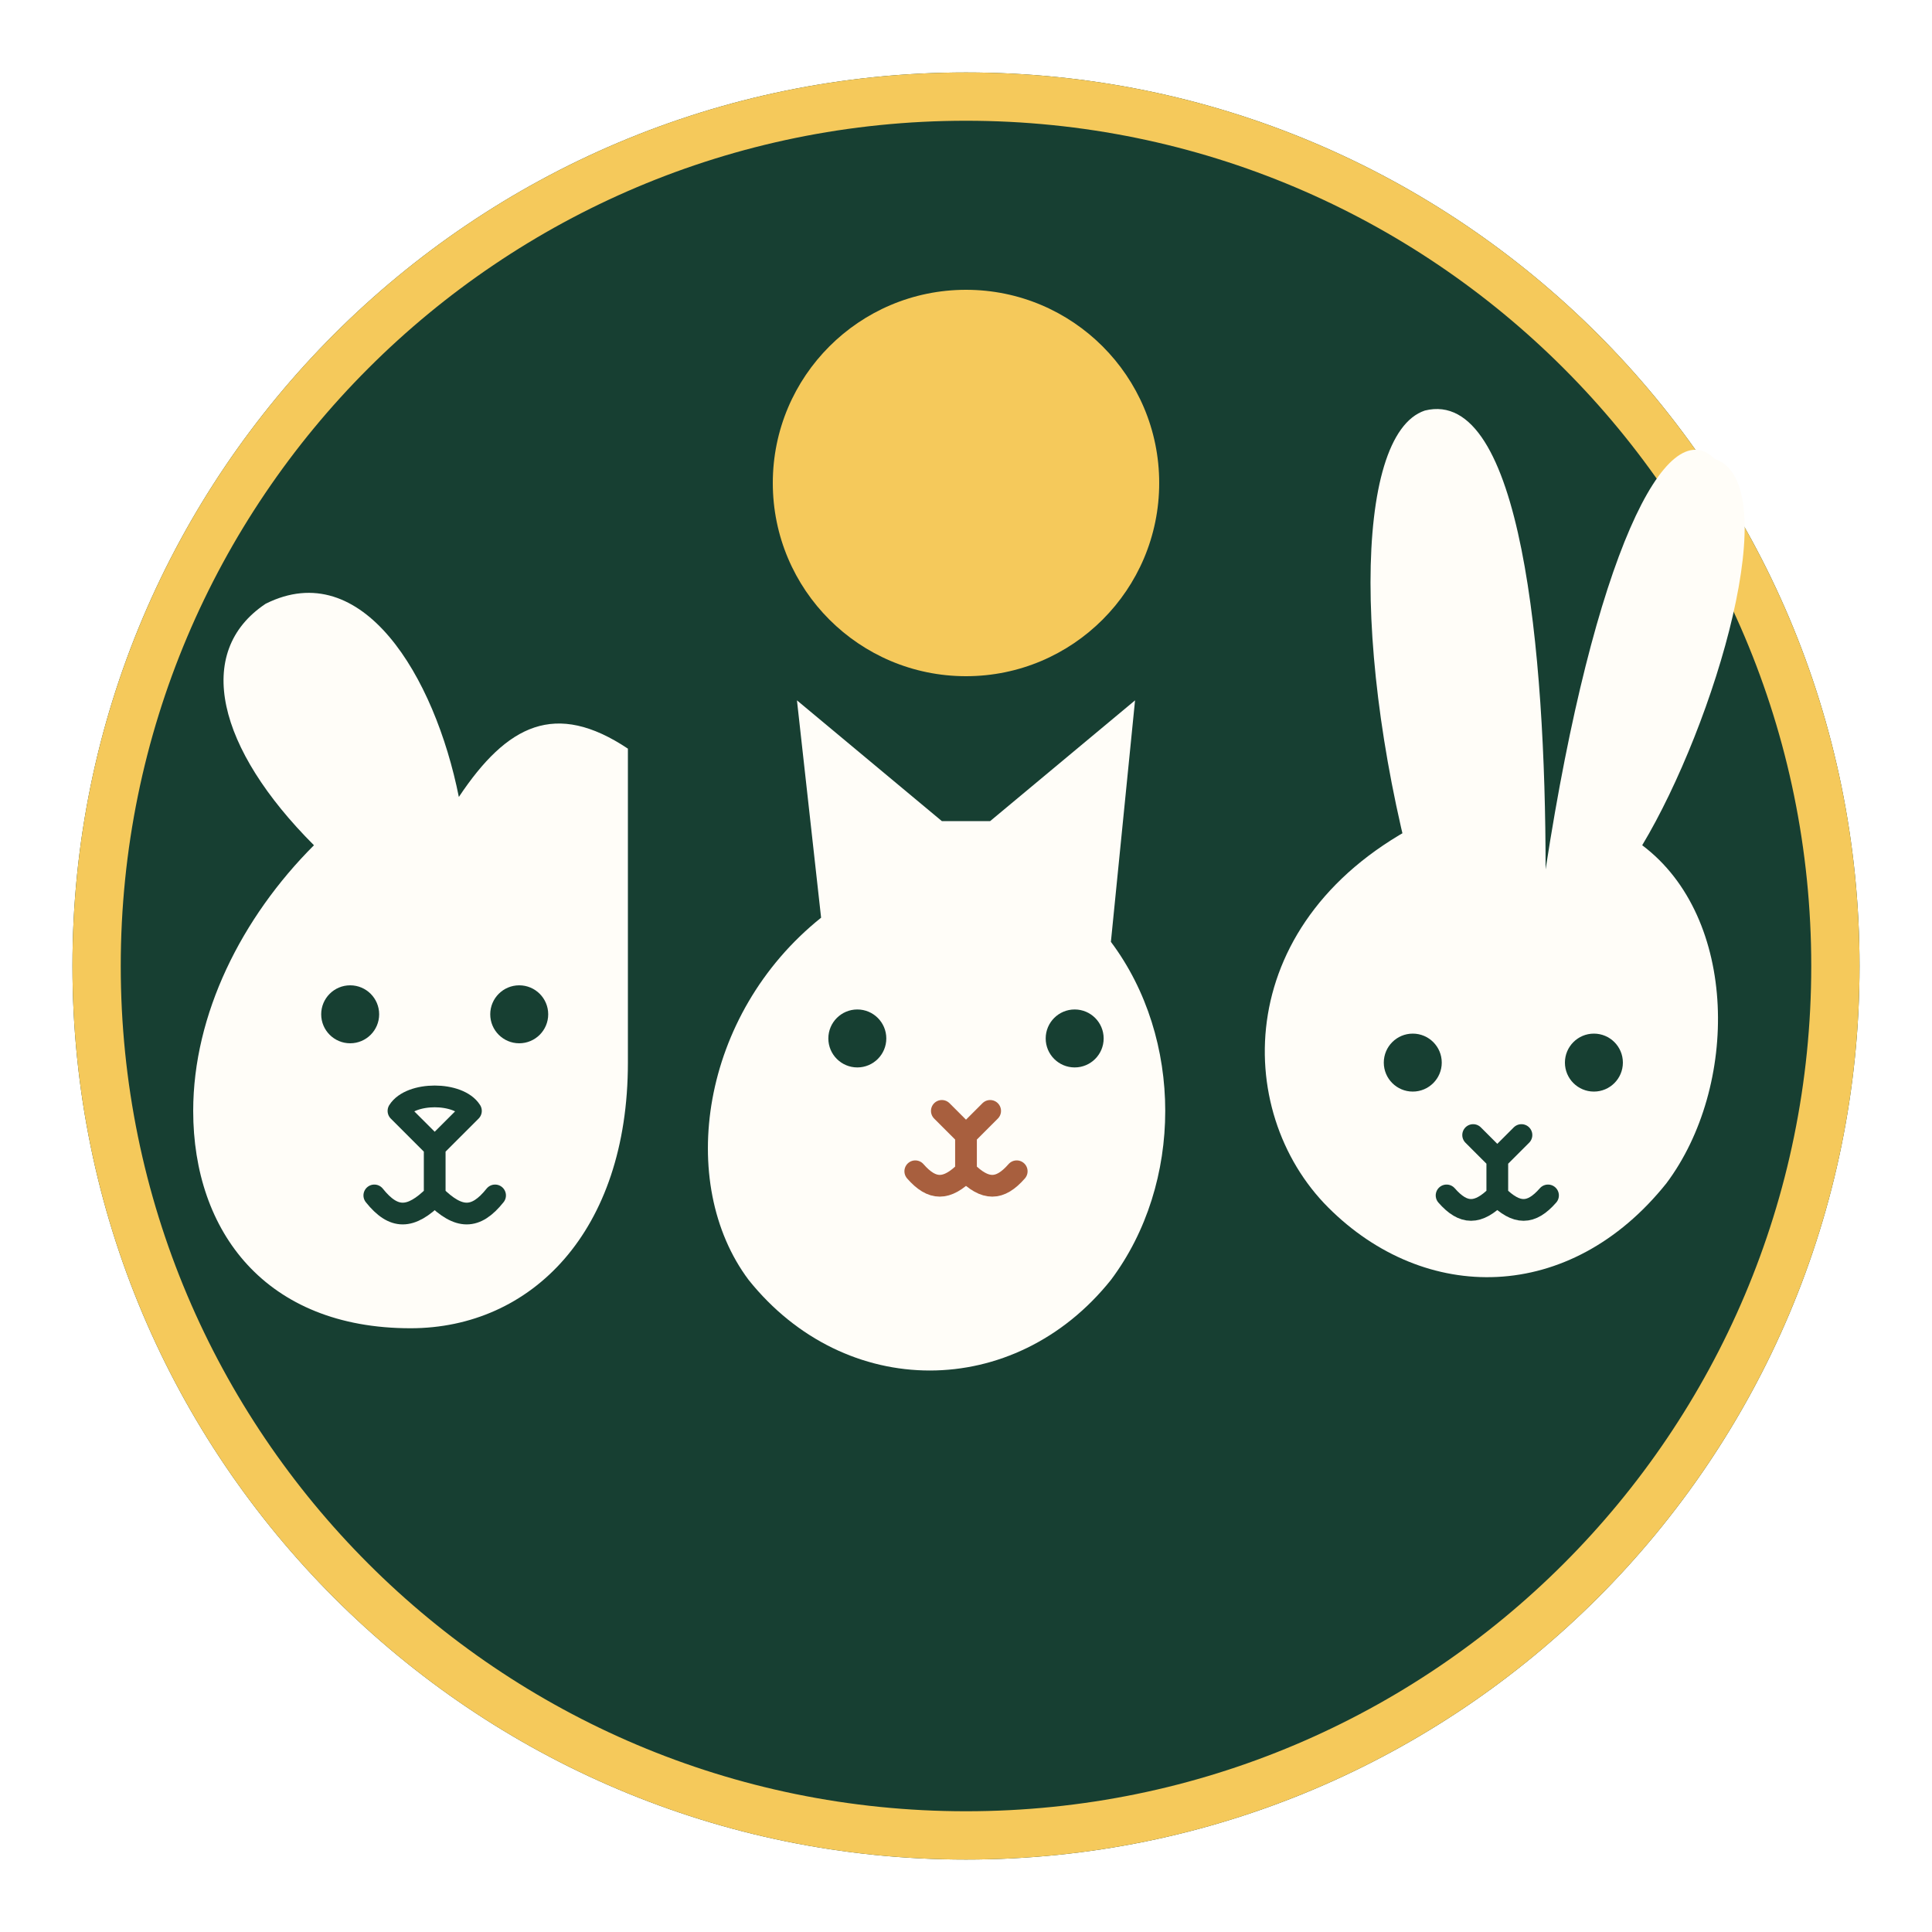
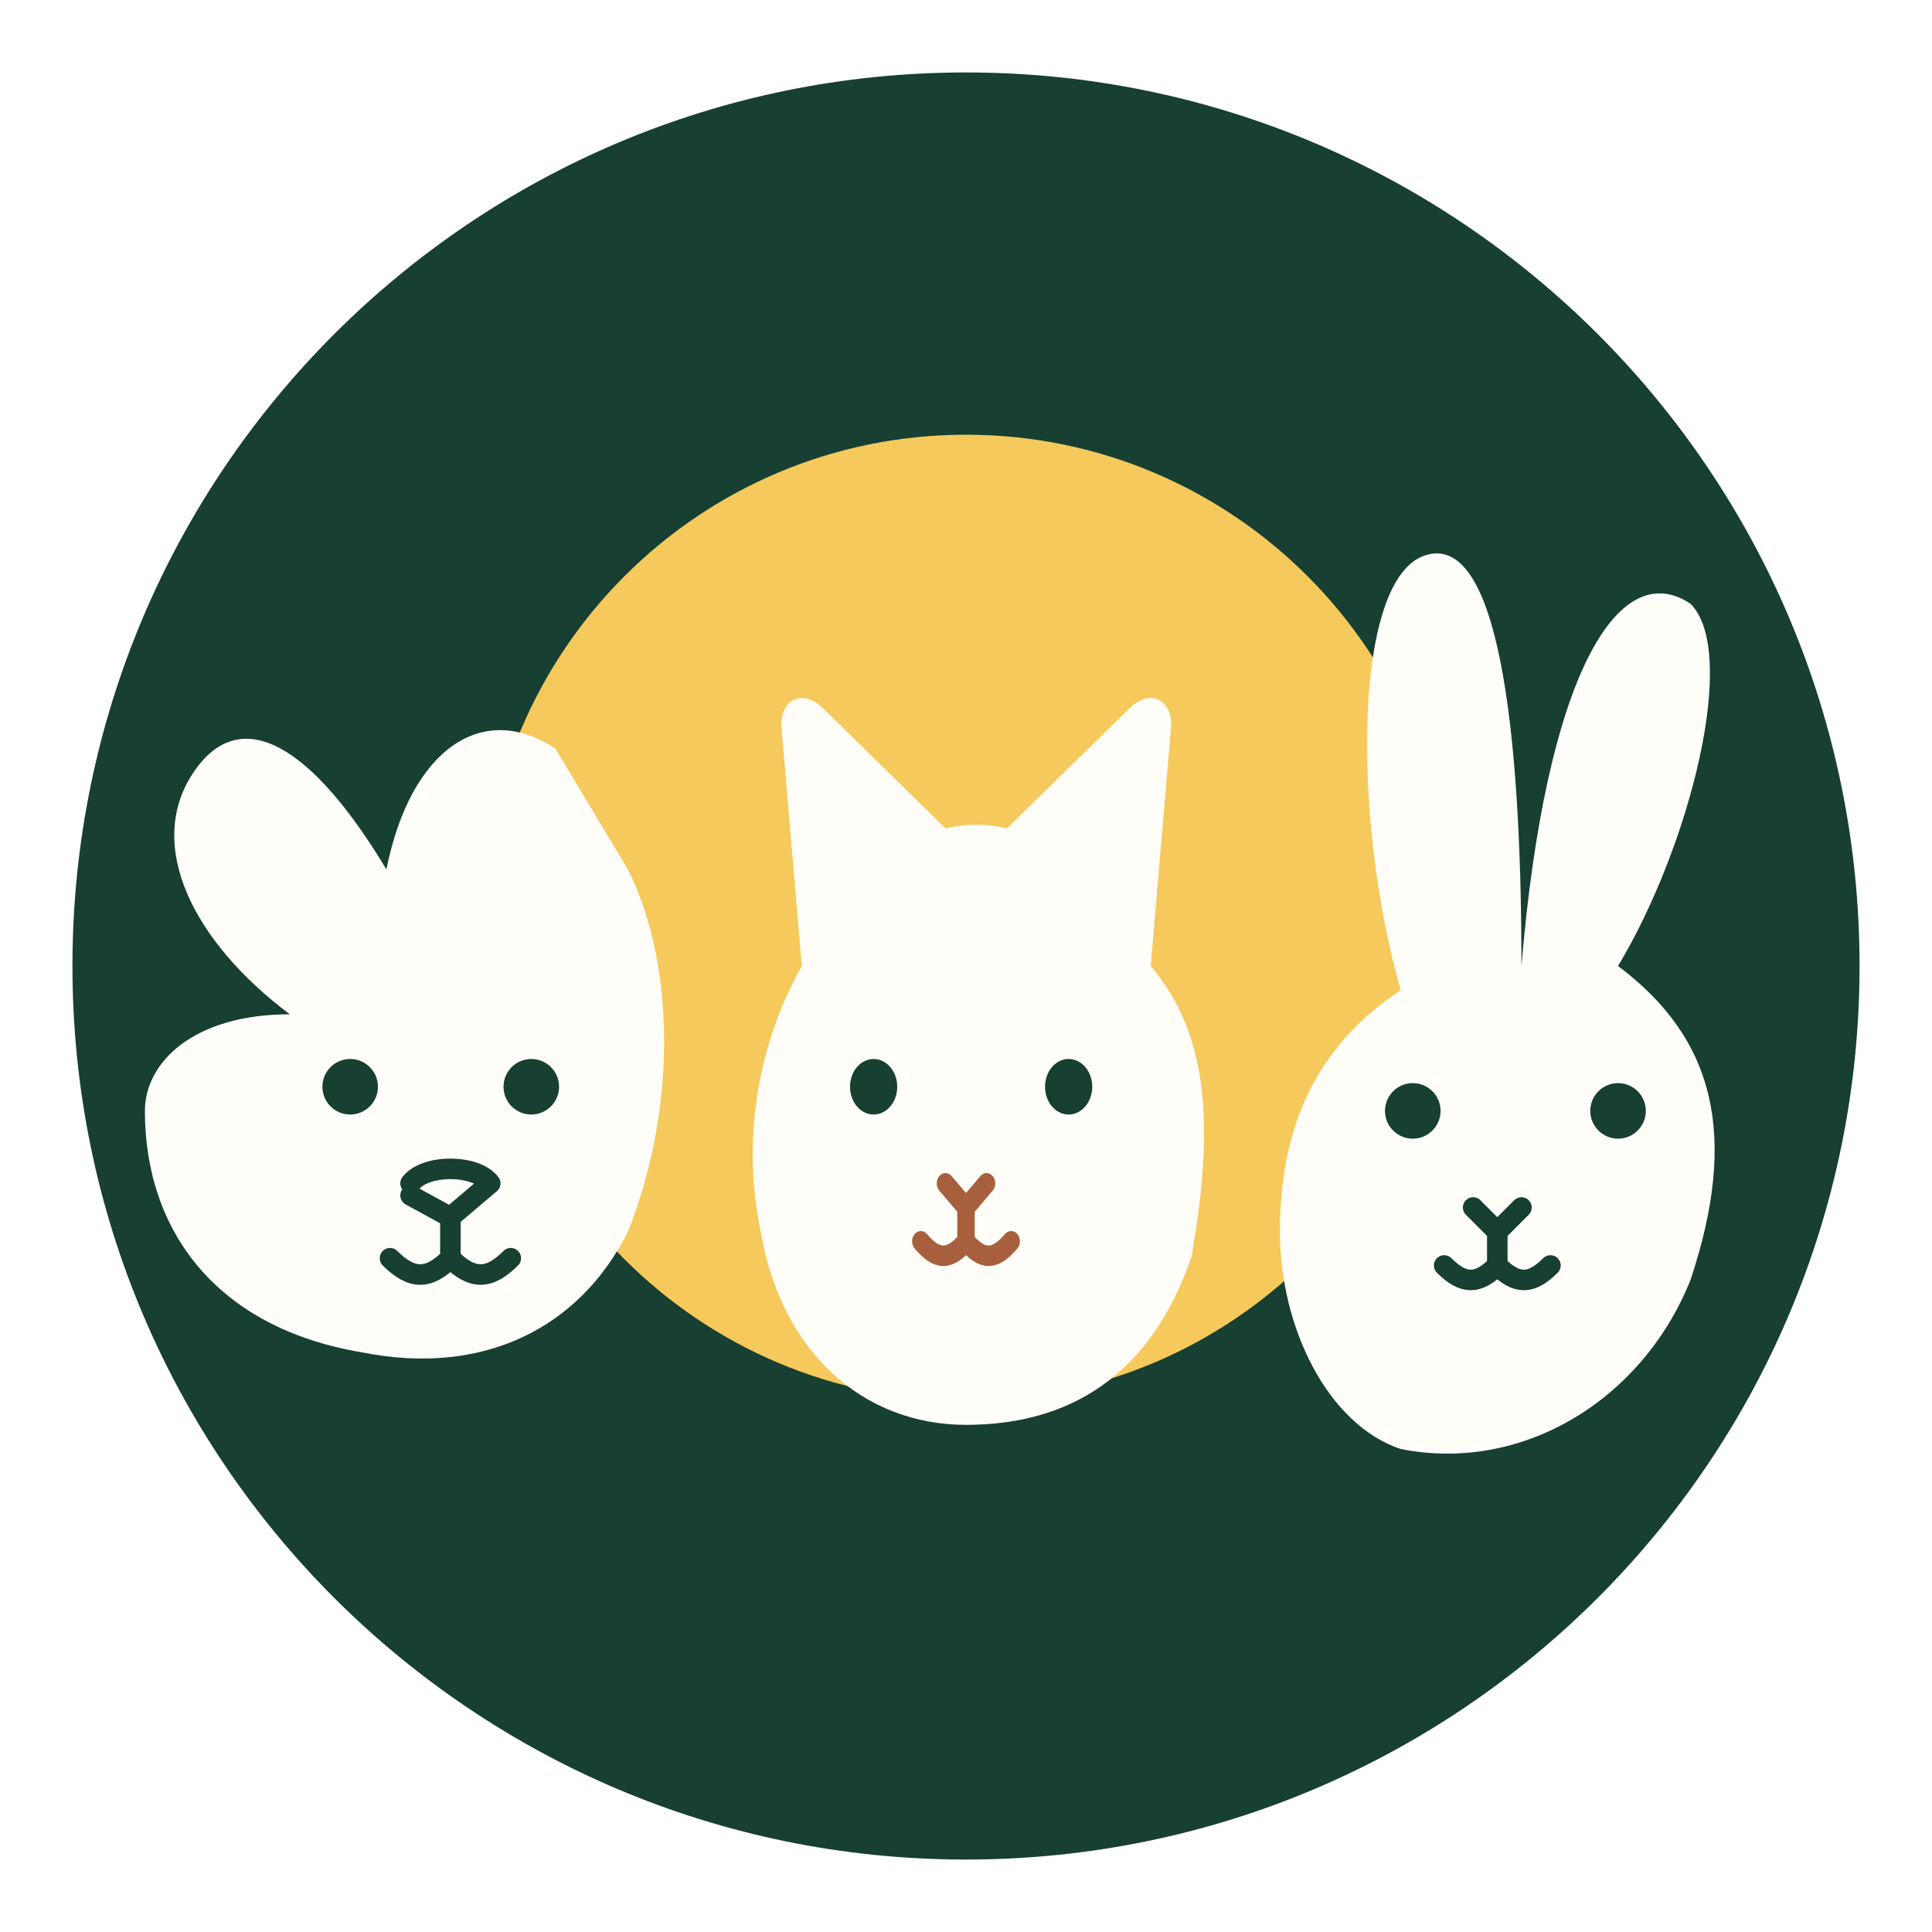
<svg xmlns="http://www.w3.org/2000/svg" viewBox="0 0 80 80" role="img" aria-labelledby="title desc">
  <circle cx="40" cy="40" r="37" fill="#173f32" />
-   <circle cx="40" cy="40" r="36" fill="none" stroke="#f5c95b" stroke-width="2" />
-   <circle cx="40" cy="20" r="8" fill="#f5c95b" />
-   <path d="M13 35c-4-4-5-8-2-10 4-2 7 3 8 8 2-3 4-4 7-2v13c0 7-4 11-9 11-6 0-9-4-9-9 0-4 2-8 5-11z" fill="#fffdf8" />
-   <circle cx="14.5" cy="42" r="1.2" fill="#173f32" />
-   <circle cx="21.5" cy="42" r="1.2" fill="#173f32" />
-   <path d="M16.5 46c.5-.8 2.5-.8 3 0L18 47.5zM18 47.5v2m0 0c-1 1-1.7 1-2.5 0m2.5 0c1 1 1.7 1 2.5 0" fill="none" stroke="#173f32" stroke-width=".9" stroke-linecap="round" stroke-linejoin="round" />
-   <path d="m34 38-1-9 6 5h2l6-5-1 10c3 4 3 10 0 14-4 5-11 5-15 0-3-4-2-11 3-15z" fill="#fffdf8" />
-   <circle cx="35.5" cy="43" r="1.2" fill="#173f32" />
-   <circle cx="44.5" cy="43" r="1.2" fill="#173f32" />
-   <path d="m39 46 1 1 1-1m-1 1v1.5m0 0c-.8.8-1.4.8-2.1 0m2.1 0c.8.8 1.4.8 2.1 0" fill="none" stroke="#a85f3e" stroke-width=".9" stroke-linecap="round" stroke-linejoin="round" />
-   <path d="M59 38c-3-10-3-20 0-21 4-1 5 10 5 19 2-13 5-19 7-17 3 1 0 11-3 16 4 3 4 10 1 14-4 5-10 5-14 1-4-4-4-12 4-16z" fill="#fffdf8" />
-   <circle cx="58.5" cy="44" r="1.2" fill="#173f32" />
-   <circle cx="66" cy="44" r="1.2" fill="#173f32" />
-   <path d="m61 47 1 1 1-1m-1 1v1.5m0 0c-.8.8-1.4.8-2.1 0m2.1 0c.8.8 1.4.8 2.1 0" fill="none" stroke="#173f32" stroke-width=".9" stroke-linecap="round" stroke-linejoin="round" />
+   <circle cx="40" cy="38" r="20" fill="#f5c95b" />
+   <path d="M12 42c-4-3-6-7-4-10 2-3 5-1 8 4 1-5 4-7 7-5l3 5c2 4 2 10 0 15-2 4-6 6-11 5-6-1-9-5-9-10 0-2 2-4 6-4z" fill="#fffdf8" />
+   <circle cx="14.5" cy="45" r="1.15" fill="#173f32" />
+   <circle cx="22" cy="45" r="1.15" fill="#173f32" />
+   <path d="M17 49c.6-.8 2.7-.8 3.3 0l-1.65 1.4L17 49.5m1.65 1.1v1.5m0 0c-.9.9-1.6.9-2.5 0m2.5 0c.9.9 1.6.9 2.5 0" fill="none" stroke="#173f32" stroke-width=".85" stroke-linecap="round" stroke-linejoin="round" />
+   <g transform="translate(6 0) scale(.85 1)">
+     <path d="m32 40-1-10c0-1 1-1.5 2-.7l6 5c1-.2 2-.2 3 0l6-5c1-.8 2-.3 2 .7l-1 10c3 3 3 7 2 12-2 5-6 7-11 7s-9-3-10-8c-1-4 0-8 2-11z" fill="#fffdf8" />
+     <circle cx="35.5" cy="45" r="1.15" fill="#173f32" />
+     <circle cx="45" cy="45" r="1.15" fill="#173f32" />
+     <path d="m39 49 1 1 1-1m-1 1v1.4m0 0c-.8.8-1.4.8-2.2 0m2.2 0c.8.8 1.4.8 2.2 0" fill="none" stroke="#a85f3e" stroke-width=".85" stroke-linecap="round" stroke-linejoin="round" />
+   </g>
+   <path d="M58 41c-2-7-2-17 1-18 3-1 4 7 4 17 1-12 4-17 7-15 2 2 0 10-3 15 4 3 5 7 3 13-2 5-7 8-12 7-3-1-5-5-5-9 0-5 2-8 5-10z" fill="#fffdf8" />
+   <circle cx="58.5" cy="46" r="1.15" fill="#173f32" />
+   <circle cx="67" cy="46" r="1.15" fill="#173f32" />
+   <path d="m61 50 1 1 1-1m-1 1v1.4m0 0c-.8.8-1.4.8-2.2 0m2.2 0c.8.8 1.4.8 2.2 0" fill="none" stroke="#173f32" stroke-width=".85" stroke-linecap="round" stroke-linejoin="round" />
</svg>
